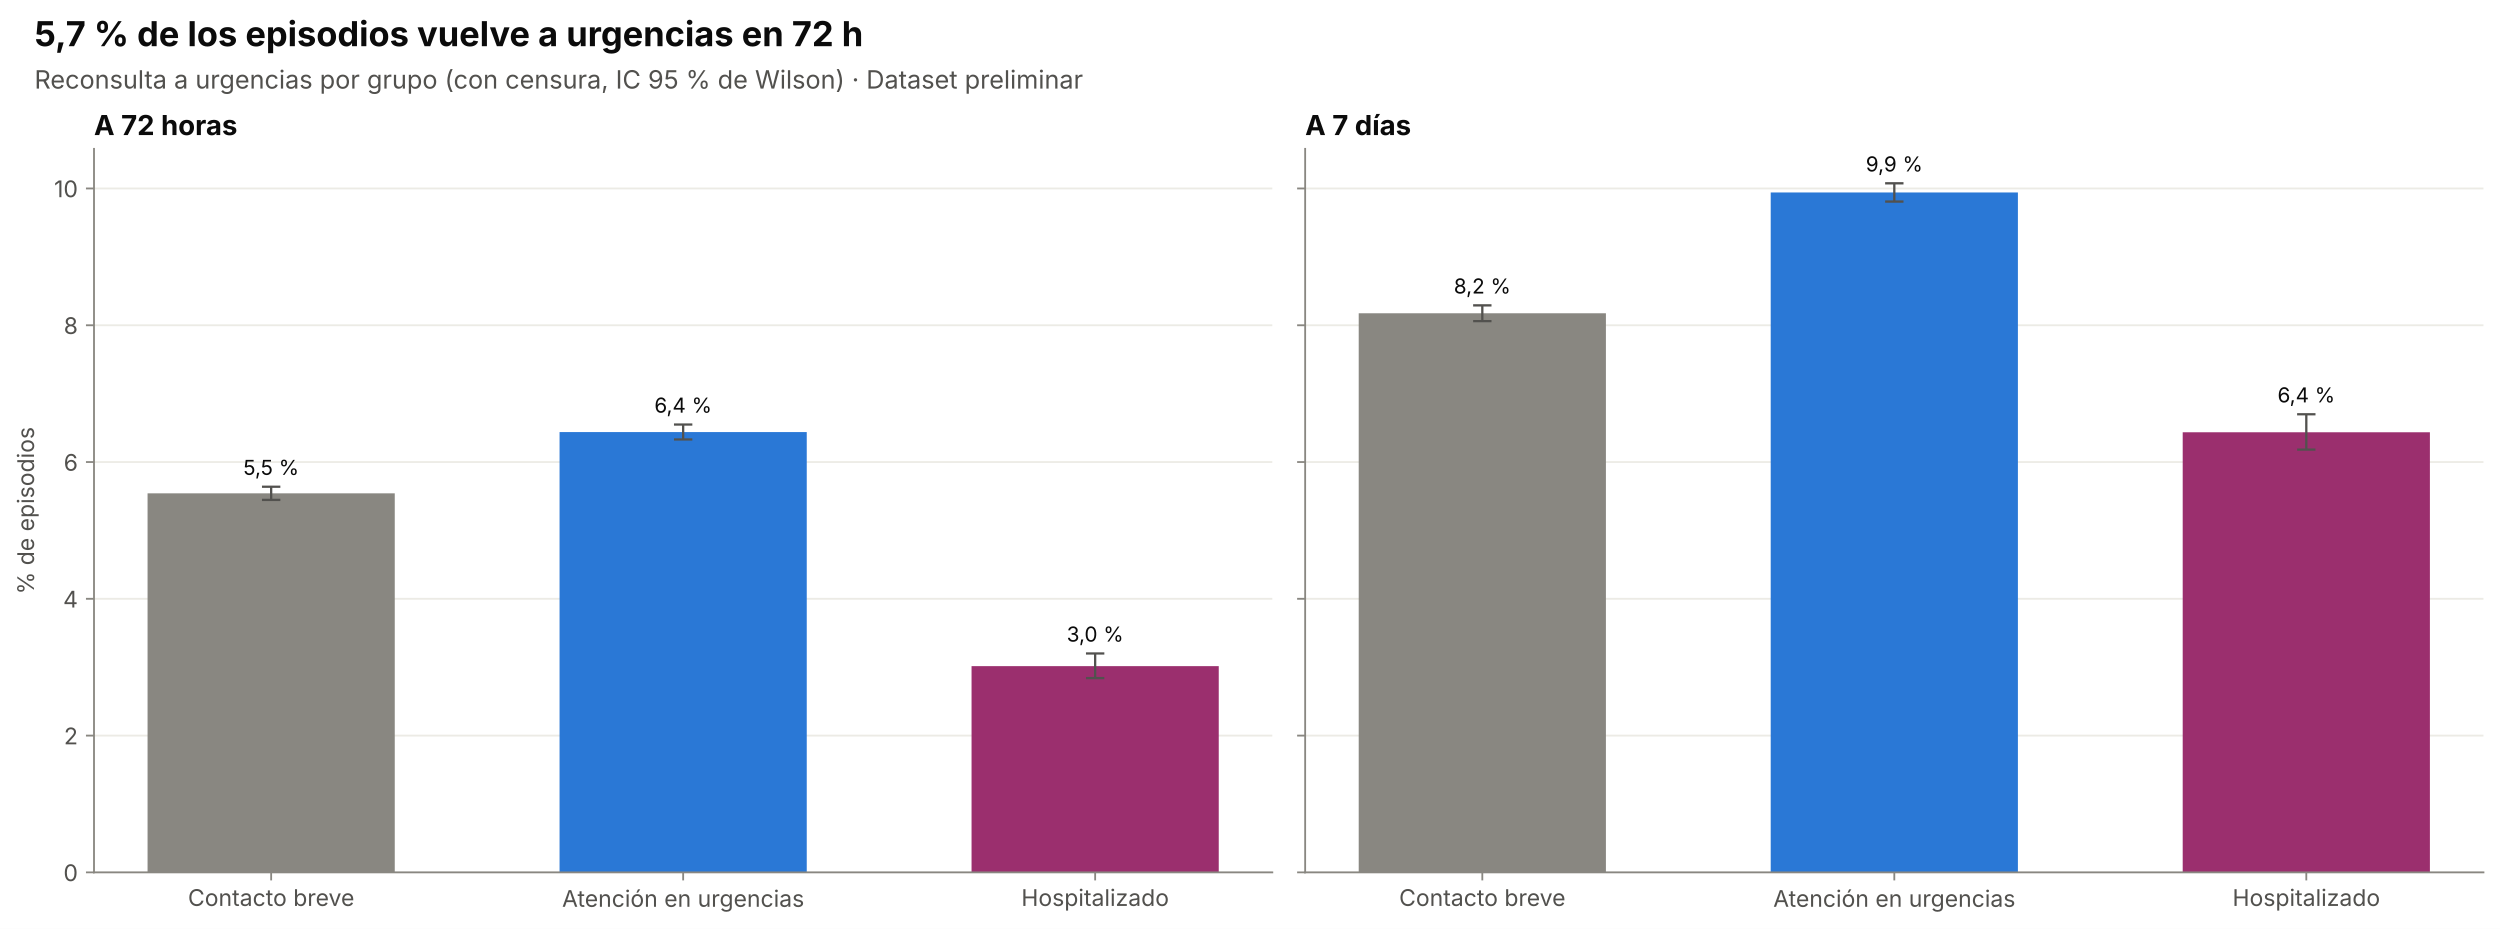
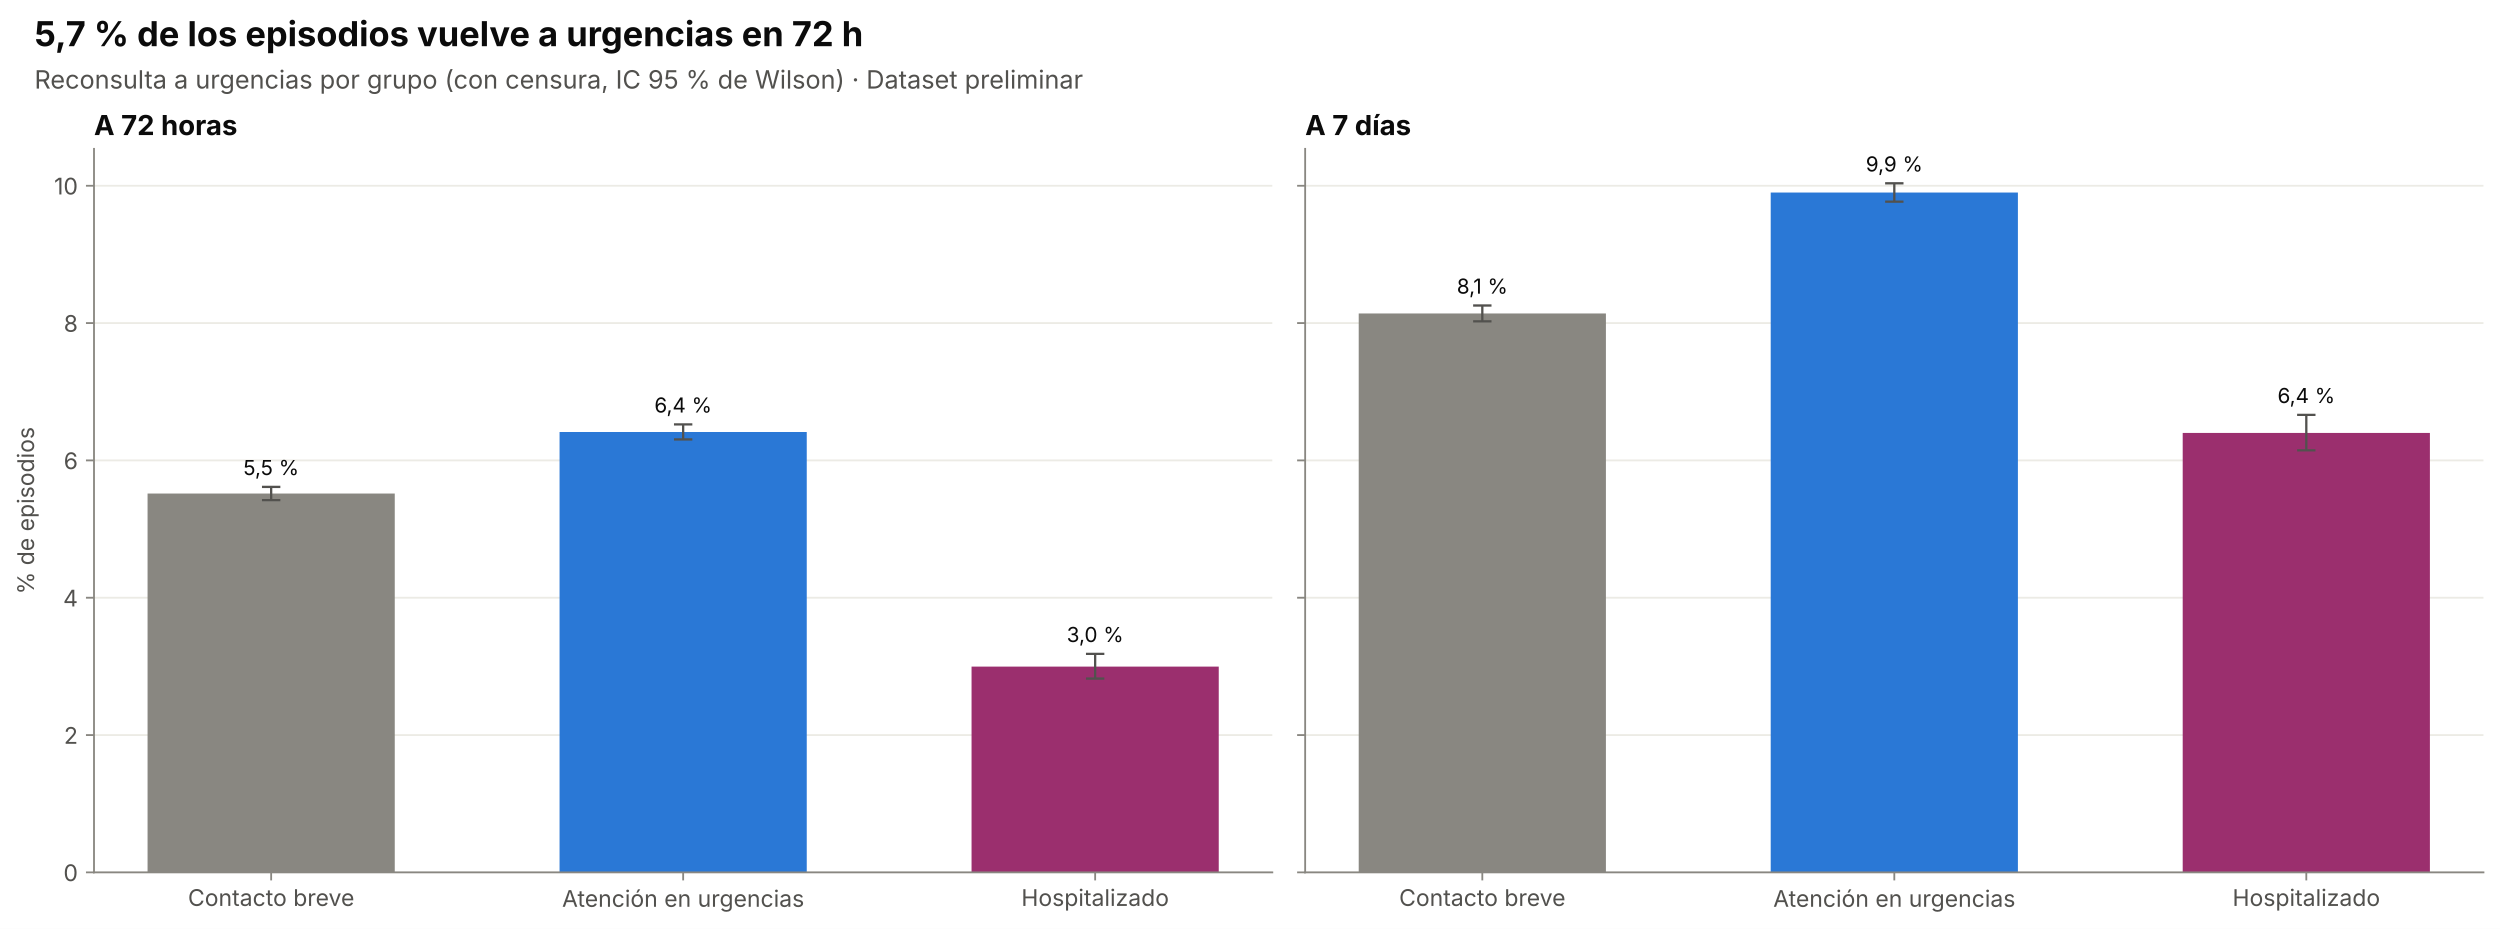
<svg xmlns="http://www.w3.org/2000/svg" xmlns:xlink="http://www.w3.org/1999/xlink" width="1088.4pt" height="404.4pt" viewBox="0 0 1088.4 404.4" version="1.1">
  <defs>
    <style type="text/css">*{stroke-linejoin: round; stroke-linecap: butt}</style>
  </defs>
  <g id="figure_1">
    <g id="patch_1">
      <path d="M 0 404.4  L 1088.4 404.4  L 1088.4 0  L 0 0  z " style="fill: #ffffff" />
    </g>
    <g id="axes_1">
      <g id="patch_2">
        <path d="M 40.926 379.799  L 553.913 379.799  L 553.913 64.806  L 40.926 64.806  z " style="fill: #ffffff" />
      </g>
      <g id="matplotlib.axis_1">
        <g id="xtick_1">
          <g id="line2d_1">
            <defs>
-               <path id="me7f7260738" d="M 0 0  L 0 3.5  " style="stroke: #898781; stroke-width: 0.8" />
+               <path id="m7fcb752162" d="M 0 0  L 0 3.5  " style="stroke: #898781; stroke-width: 0.8" />
            </defs>
            <g>
-               <use xlink:href="#me7f7260738" x="118.053" y="379.799" style="fill: #898781; stroke: #898781; stroke-width: 0.8" />
+               <use xlink:href="#m7fcb752162" x="118.053" y="379.799" style="fill: #898781; stroke: #898781; stroke-width: 0.8" />
            </g>
          </g>
          <g id="text_1">
            <text style="font-size: 10px; font-family: 'Inter', 'Segoe UI', 'DejaVu Sans', sans-serif; text-anchor: middle; fill: #52514e" x="118.053" y="394.397" transform="rotate(-0 118.0532 394.3972)">Contacto breve</text>
          </g>
        </g>
        <g id="xtick_2">
          <g id="line2d_2">
            <g>
-               <use xlink:href="#me7f7260738" x="297.419" y="379.799" style="fill: #898781; stroke: #898781; stroke-width: 0.8" />
+               <use xlink:href="#m7fcb752162" x="297.419" y="379.799" style="fill: #898781; stroke: #898781; stroke-width: 0.8" />
            </g>
          </g>
          <g id="text_2">
            <text style="font-size: 10px; font-family: 'Inter', 'Segoe UI', 'DejaVu Sans', sans-serif; text-anchor: middle; fill: #52514e" x="297.419" y="394.797" transform="rotate(-0 297.4192 394.7972)">Atención en urgencias</text>
          </g>
        </g>
        <g id="xtick_3">
          <g id="line2d_3">
            <g>
-               <use xlink:href="#me7f7260738" x="476.785" y="379.799" style="fill: #898781; stroke: #898781; stroke-width: 0.8" />
+               <use xlink:href="#m7fcb752162" x="476.785" y="379.799" style="fill: #898781; stroke: #898781; stroke-width: 0.8" />
            </g>
          </g>
          <g id="text_3">
            <text style="font-size: 10px; font-family: 'Inter', 'Segoe UI', 'DejaVu Sans', sans-serif; text-anchor: middle; fill: #52514e" x="476.785" y="394.397" transform="rotate(-0 476.7853 394.3972)">Hospitalizado</text>
          </g>
        </g>
      </g>
      <g id="matplotlib.axis_2">
        <g id="ytick_1">
          <g id="line2d_4">
-             <path d="M 40.926 379.799  L 553.913 379.799  " clip-path="url(#p830c7d128e)" style="fill: none; stroke: #ecebe5; stroke-width: 0.8; stroke-linecap: square" />
+             <path d="M 40.926 379.799  L 553.913 379.799  " clip-path="url(#p866b81d369)" style="fill: none; stroke: #ecebe5; stroke-width: 0.8; stroke-linecap: square" />
          </g>
          <g id="line2d_5">
            <defs>
-               <path id="m4397691254" d="M 0 0  L -3.5 0  " style="stroke: #898781; stroke-width: 0.8" />
+               <path id="m55556d5815" d="M 0 0  L -3.5 0  " style="stroke: #898781; stroke-width: 0.8" />
            </defs>
            <g>
-               <use xlink:href="#m4397691254" x="40.926" y="379.799" style="fill: #898781; stroke: #898781; stroke-width: 0.8" />
+               <use xlink:href="#m55556d5815" x="40.926" y="379.799" style="fill: #898781; stroke: #898781; stroke-width: 0.8" />
            </g>
          </g>
          <g id="text_4">
            <text style="font-size: 10px; font-family: 'Inter', 'Segoe UI', 'DejaVu Sans', sans-serif; text-anchor: end; fill: #52514e" x="33.926" y="383.598" transform="rotate(-0 33.92578 383.5976)">0</text>
          </g>
        </g>
        <g id="ytick_2">
          <g id="line2d_6">
-             <path d="M 40.926 320.249  L 553.913 320.249  " clip-path="url(#p830c7d128e)" style="fill: none; stroke: #ecebe5; stroke-width: 0.8; stroke-linecap: square" />
+             <path d="M 40.926 320.013  L 553.913 320.013  " clip-path="url(#p866b81d369)" style="fill: none; stroke: #ecebe5; stroke-width: 0.8; stroke-linecap: square" />
          </g>
          <g id="line2d_7">
            <g>
-               <use xlink:href="#m4397691254" x="40.926" y="320.249" style="fill: #898781; stroke: #898781; stroke-width: 0.8" />
+               <use xlink:href="#m55556d5815" x="40.926" y="320.013" style="fill: #898781; stroke: #898781; stroke-width: 0.8" />
            </g>
          </g>
          <g id="text_5">
-             <text style="font-size: 10px; font-family: 'Inter', 'Segoe UI', 'DejaVu Sans', sans-serif; text-anchor: end; fill: #52514e" x="33.926" y="324.048" transform="rotate(-0 33.92578 324.0483)">2</text>
+             <text style="font-size: 10px; font-family: 'Inter', 'Segoe UI', 'DejaVu Sans', sans-serif; text-anchor: end; fill: #52514e" x="33.926" y="323.812" transform="rotate(-0 33.92578 323.8121)">2</text>
          </g>
        </g>
        <g id="ytick_3">
          <g id="line2d_8">
-             <path d="M 40.926 260.7  L 553.913 260.7  " clip-path="url(#p830c7d128e)" style="fill: none; stroke: #ecebe5; stroke-width: 0.8; stroke-linecap: square" />
+             <path d="M 40.926 260.228  L 553.913 260.228  " clip-path="url(#p866b81d369)" style="fill: none; stroke: #ecebe5; stroke-width: 0.8; stroke-linecap: square" />
          </g>
          <g id="line2d_9">
            <g>
-               <use xlink:href="#m4397691254" x="40.926" y="260.7" style="fill: #898781; stroke: #898781; stroke-width: 0.8" />
+               <use xlink:href="#m55556d5815" x="40.926" y="260.228" style="fill: #898781; stroke: #898781; stroke-width: 0.8" />
            </g>
          </g>
          <g id="text_6">
-             <text style="font-size: 10px; font-family: 'Inter', 'Segoe UI', 'DejaVu Sans', sans-serif; text-anchor: end; fill: #52514e" x="33.926" y="264.499" transform="rotate(-0 33.92578 264.499)">4</text>
+             <text style="font-size: 10px; font-family: 'Inter', 'Segoe UI', 'DejaVu Sans', sans-serif; text-anchor: end; fill: #52514e" x="33.926" y="264.027" transform="rotate(-0 33.92578 264.0266)">4</text>
          </g>
        </g>
        <g id="ytick_4">
          <g id="line2d_10">
-             <path d="M 40.926 201.151  L 553.913 201.151  " clip-path="url(#p830c7d128e)" style="fill: none; stroke: #ecebe5; stroke-width: 0.8; stroke-linecap: square" />
+             <path d="M 40.926 200.442  L 553.913 200.442  " clip-path="url(#p866b81d369)" style="fill: none; stroke: #ecebe5; stroke-width: 0.8; stroke-linecap: square" />
          </g>
          <g id="line2d_11">
            <g>
-               <use xlink:href="#m4397691254" x="40.926" y="201.151" style="fill: #898781; stroke: #898781; stroke-width: 0.8" />
+               <use xlink:href="#m55556d5815" x="40.926" y="200.442" style="fill: #898781; stroke: #898781; stroke-width: 0.8" />
            </g>
          </g>
          <g id="text_7">
-             <text style="font-size: 10px; font-family: 'Inter', 'Segoe UI', 'DejaVu Sans', sans-serif; text-anchor: end; fill: #52514e" x="33.926" y="204.95" transform="rotate(-0 33.92578 204.9498)">6</text>
+             <text style="font-size: 10px; font-family: 'Inter', 'Segoe UI', 'DejaVu Sans', sans-serif; text-anchor: end; fill: #52514e" x="33.926" y="204.241" transform="rotate(-0 33.92578 204.2411)">6</text>
          </g>
        </g>
        <g id="ytick_5">
          <g id="line2d_12">
-             <path d="M 40.926 141.602  L 553.913 141.602  " clip-path="url(#p830c7d128e)" style="fill: none; stroke: #ecebe5; stroke-width: 0.8; stroke-linecap: square" />
+             <path d="M 40.926 140.657  L 553.913 140.657  " clip-path="url(#p866b81d369)" style="fill: none; stroke: #ecebe5; stroke-width: 0.8; stroke-linecap: square" />
          </g>
          <g id="line2d_13">
            <g>
-               <use xlink:href="#m4397691254" x="40.926" y="141.602" style="fill: #898781; stroke: #898781; stroke-width: 0.8" />
+               <use xlink:href="#m55556d5815" x="40.926" y="140.657" style="fill: #898781; stroke: #898781; stroke-width: 0.8" />
            </g>
          </g>
          <g id="text_8">
-             <text style="font-size: 10px; font-family: 'Inter', 'Segoe UI', 'DejaVu Sans', sans-serif; text-anchor: end; fill: #52514e" x="33.926" y="145.401" transform="rotate(-0 33.92578 145.4005)">8</text>
+             <text style="font-size: 10px; font-family: 'Inter', 'Segoe UI', 'DejaVu Sans', sans-serif; text-anchor: end; fill: #52514e" x="33.926" y="144.456" transform="rotate(-0 33.92578 144.4556)">8</text>
          </g>
        </g>
        <g id="ytick_6">
          <g id="line2d_14">
-             <path d="M 40.926 82.052  L 553.913 82.052  " clip-path="url(#p830c7d128e)" style="fill: none; stroke: #ecebe5; stroke-width: 0.8; stroke-linecap: square" />
+             <path d="M 40.926 80.871  L 553.913 80.871  " clip-path="url(#p866b81d369)" style="fill: none; stroke: #ecebe5; stroke-width: 0.8; stroke-linecap: square" />
          </g>
          <g id="line2d_15">
            <g>
-               <use xlink:href="#m4397691254" x="40.926" y="82.052" style="fill: #898781; stroke: #898781; stroke-width: 0.8" />
+               <use xlink:href="#m55556d5815" x="40.926" y="80.871" style="fill: #898781; stroke: #898781; stroke-width: 0.8" />
            </g>
          </g>
          <g id="text_9">
-             <text style="font-size: 10px; font-family: 'Inter', 'Segoe UI', 'DejaVu Sans', sans-serif; text-anchor: end; fill: #52514e" x="33.926" y="85.851" transform="rotate(-0 33.92578 85.85125)">10</text>
+             <text style="font-size: 10px; font-family: 'Inter', 'Segoe UI', 'DejaVu Sans', sans-serif; text-anchor: end; fill: #52514e" x="33.926" y="84.67" transform="rotate(-0 33.92578 84.6701)">10</text>
          </g>
        </g>
        <g id="text_10">
          <text style="font-size: 10px; font-family: 'Inter', 'Segoe UI', 'DejaVu Sans', sans-serif; text-anchor: middle; fill: #52514e" x="14.798" y="222.302" transform="rotate(-90 14.79844 222.3022)">% de episodios</text>
        </g>
      </g>
      <g id="patch_3">
-         <path d="M 64.243 379.799  L 171.863 379.799  L 171.863 214.791  L 64.243 214.791  z " clip-path="url(#p830c7d128e)" style="fill: #898781" />
+         <path d="M 64.243 379.799  L 171.863 379.799  L 171.863 214.877  L 64.243 214.877  z " clip-path="url(#p866b81d369)" style="fill: #898781" />
      </g>
      <g id="patch_4">
-         <path d="M 243.609 379.799  L 351.229 379.799  L 351.229 188.101  L 243.609 188.101  z " clip-path="url(#p830c7d128e)" style="fill: #2a78d6" />
+         <path d="M 243.609 379.799  L 351.229 379.799  L 351.229 188.064  L 243.609 188.064  z " clip-path="url(#p866b81d369)" style="fill: #2a78d6" />
      </g>
      <g id="patch_5">
-         <path d="M 422.975 379.799  L 530.595 379.799  L 530.595 290.01  L 422.975 290.01  z " clip-path="url(#p830c7d128e)" style="fill: #9b2f6e" />
+         <path d="M 422.975 379.799  L 530.595 379.799  L 530.595 290.201  L 422.975 290.201  z " clip-path="url(#p866b81d369)" style="fill: #9b2f6e" />
      </g>
      <g id="LineCollection_1">
-         <path d="M 118.053 217.631  L 118.053 211.903  " clip-path="url(#p830c7d128e)" style="fill: none; stroke: #52514e" />
-         <path d="M 297.419 191.334  L 297.419 184.817  " clip-path="url(#p830c7d128e)" style="fill: none; stroke: #52514e" />
-         <path d="M 476.785 295.218  L 476.785 284.492  " clip-path="url(#p830c7d128e)" style="fill: none; stroke: #52514e" />
+         <path d="M 118.053 217.732  L 118.053 211.975  " clip-path="url(#p866b81d369)" style="fill: none; stroke: #52514e" />
+         <path d="M 297.419 191.314  L 297.419 184.762  " clip-path="url(#p866b81d369)" style="fill: none; stroke: #52514e" />
+         <path d="M 476.785 295.423  L 476.785 284.667  " clip-path="url(#p866b81d369)" style="fill: none; stroke: #52514e" />
      </g>
      <g id="line2d_16">
        <defs>
-           <path id="m58f0390f1d" d="M 4 0  L -4 -0  " style="stroke: #52514e" />
+           <path id="m45c04503a9" d="M 4 0  L -4 -0  " style="stroke: #52514e" />
        </defs>
-         <g clip-path="url(#p830c7d128e)">
-           <use xlink:href="#m58f0390f1d" x="118.053" y="217.631" style="fill: #159a8c; stroke: #52514e" />
-           <use xlink:href="#m58f0390f1d" x="297.419" y="191.334" style="fill: #159a8c; stroke: #52514e" />
-           <use xlink:href="#m58f0390f1d" x="476.785" y="295.218" style="fill: #159a8c; stroke: #52514e" />
+         <g clip-path="url(#p866b81d369)">
+           <use xlink:href="#m45c04503a9" x="118.053" y="217.732" style="fill: #159a8c; stroke: #52514e" />
+           <use xlink:href="#m45c04503a9" x="297.419" y="191.314" style="fill: #159a8c; stroke: #52514e" />
+           <use xlink:href="#m45c04503a9" x="476.785" y="295.423" style="fill: #159a8c; stroke: #52514e" />
        </g>
      </g>
      <g id="line2d_17">
-         <g clip-path="url(#p830c7d128e)">
-           <use xlink:href="#m58f0390f1d" x="118.053" y="211.903" style="fill: #159a8c; stroke: #52514e" />
-           <use xlink:href="#m58f0390f1d" x="297.419" y="184.817" style="fill: #159a8c; stroke: #52514e" />
-           <use xlink:href="#m58f0390f1d" x="476.785" y="284.492" style="fill: #159a8c; stroke: #52514e" />
+         <g clip-path="url(#p866b81d369)">
+           <use xlink:href="#m45c04503a9" x="118.053" y="211.975" style="fill: #159a8c; stroke: #52514e" />
+           <use xlink:href="#m45c04503a9" x="297.419" y="184.762" style="fill: #159a8c; stroke: #52514e" />
+           <use xlink:href="#m45c04503a9" x="476.785" y="284.667" style="fill: #159a8c; stroke: #52514e" />
        </g>
      </g>
      <g id="patch_6">
        <path d="M 40.926 379.799  L 40.926 64.806  " style="fill: none; stroke: #898781; stroke-width: 0.8; stroke-linejoin: miter; stroke-linecap: square" />
      </g>
      <g id="patch_7">
        <path d="M 40.926 379.799  L 553.913 379.799  " style="fill: none; stroke: #898781; stroke-width: 0.8; stroke-linejoin: miter; stroke-linecap: square" />
      </g>
      <g id="text_11">
-         <text style="font-size: 9px; font-family: 'Inter', 'Segoe UI', 'DejaVu Sans', sans-serif; text-anchor: middle; fill: #0b0b0b" x="118.053" y="206.741" transform="rotate(-0 118.0532 206.7409)">5,5 %</text>
+         <text style="font-size: 9px; font-family: 'Inter', 'Segoe UI', 'DejaVu Sans', sans-serif; text-anchor: middle; fill: #0b0b0b" x="118.053" y="206.813" transform="rotate(-0 118.0532 206.8134)">5,5 %</text>
      </g>
      <g id="text_12">
-         <text style="font-size: 9px; font-family: 'Inter', 'Segoe UI', 'DejaVu Sans', sans-serif; text-anchor: middle; fill: #0b0b0b" x="297.419" y="179.655" transform="rotate(-0 297.4192 179.6553)">6,4 %</text>
+         <text style="font-size: 9px; font-family: 'Inter', 'Segoe UI', 'DejaVu Sans', sans-serif; text-anchor: middle; fill: #0b0b0b" x="297.419" y="179.6" transform="rotate(-0 297.4192 179.6002)">6,4 %</text>
      </g>
      <g id="text_13">
-         <text style="font-size: 9px; font-family: 'Inter', 'Segoe UI', 'DejaVu Sans', sans-serif; text-anchor: middle; fill: #0b0b0b" x="476.785" y="279.33" transform="rotate(-0 476.7853 279.3297)">3,0 %</text>
+         <text style="font-size: 9px; font-family: 'Inter', 'Segoe UI', 'DejaVu Sans', sans-serif; text-anchor: middle; fill: #0b0b0b" x="476.785" y="279.505" transform="rotate(-0 476.7853 279.5045)">3,0 %</text>
      </g>
      <g id="text_14">
        <text style="font-weight: 700; font-size: 12px; font-family: 'Inter', 'Segoe UI', 'DejaVu Sans', sans-serif; text-anchor: start; fill: #0b0b0b" x="40.926" y="58.806" transform="rotate(-0 40.92578 58.80564)">A 72 horas</text>
      </g>
    </g>
    <g id="axes_2">
      <g id="patch_8">
        <path d="M 568.213 379.799  L 1081.2 379.799  L 1081.2 64.806  L 568.213 64.806  z " style="fill: #ffffff" />
      </g>
      <g id="matplotlib.axis_3">
        <g id="xtick_4">
          <g id="line2d_18">
            <g>
-               <use xlink:href="#me7f7260738" x="645.34" y="379.799" style="fill: #898781; stroke: #898781; stroke-width: 0.8" />
+               <use xlink:href="#m7fcb752162" x="645.34" y="379.799" style="fill: #898781; stroke: #898781; stroke-width: 0.8" />
            </g>
          </g>
          <g id="text_15">
            <text style="font-size: 10px; font-family: 'Inter', 'Segoe UI', 'DejaVu Sans', sans-serif; text-anchor: middle; fill: #52514e" x="645.34" y="394.397" transform="rotate(-0 645.34 394.3972)">Contacto breve</text>
          </g>
        </g>
        <g id="xtick_5">
          <g id="line2d_19">
            <g>
-               <use xlink:href="#me7f7260738" x="824.706" y="379.799" style="fill: #898781; stroke: #898781; stroke-width: 0.8" />
+               <use xlink:href="#m7fcb752162" x="824.706" y="379.799" style="fill: #898781; stroke: #898781; stroke-width: 0.8" />
            </g>
          </g>
          <g id="text_16">
            <text style="font-size: 10px; font-family: 'Inter', 'Segoe UI', 'DejaVu Sans', sans-serif; text-anchor: middle; fill: #52514e" x="824.706" y="394.797" transform="rotate(-0 824.7061 394.7972)">Atención en urgencias</text>
          </g>
        </g>
        <g id="xtick_6">
          <g id="line2d_20">
            <g>
-               <use xlink:href="#me7f7260738" x="1004.072" y="379.799" style="fill: #898781; stroke: #898781; stroke-width: 0.8" />
+               <use xlink:href="#m7fcb752162" x="1004.072" y="379.799" style="fill: #898781; stroke: #898781; stroke-width: 0.8" />
            </g>
          </g>
          <g id="text_17">
            <text style="font-size: 10px; font-family: 'Inter', 'Segoe UI', 'DejaVu Sans', sans-serif; text-anchor: middle; fill: #52514e" x="1004.072" y="394.397" transform="rotate(-0 1004.072 394.3972)">Hospitalizado</text>
          </g>
        </g>
      </g>
      <g id="matplotlib.axis_4">
        <g id="ytick_7">
          <g id="line2d_21">
-             <path d="M 568.213 379.799  L 1081.2 379.799  " clip-path="url(#pf0a8fa6b6f)" style="fill: none; stroke: #ecebe5; stroke-width: 0.8; stroke-linecap: square" />
+             <path d="M 568.213 379.799  L 1081.2 379.799  " clip-path="url(#pfc5d476878)" style="fill: none; stroke: #ecebe5; stroke-width: 0.8; stroke-linecap: square" />
          </g>
          <g id="line2d_22">
            <g>
-               <use xlink:href="#m4397691254" x="568.213" y="379.799" style="fill: #898781; stroke: #898781; stroke-width: 0.8" />
+               <use xlink:href="#m55556d5815" x="568.213" y="379.799" style="fill: #898781; stroke: #898781; stroke-width: 0.8" />
            </g>
          </g>
        </g>
        <g id="ytick_8">
          <g id="line2d_23">
-             <path d="M 568.213 320.249  L 1081.2 320.249  " clip-path="url(#pf0a8fa6b6f)" style="fill: none; stroke: #ecebe5; stroke-width: 0.8; stroke-linecap: square" />
+             <path d="M 568.213 320.013  L 1081.2 320.013  " clip-path="url(#pfc5d476878)" style="fill: none; stroke: #ecebe5; stroke-width: 0.8; stroke-linecap: square" />
          </g>
          <g id="line2d_24">
            <g>
-               <use xlink:href="#m4397691254" x="568.213" y="320.249" style="fill: #898781; stroke: #898781; stroke-width: 0.8" />
+               <use xlink:href="#m55556d5815" x="568.213" y="320.013" style="fill: #898781; stroke: #898781; stroke-width: 0.8" />
            </g>
          </g>
        </g>
        <g id="ytick_9">
          <g id="line2d_25">
-             <path d="M 568.213 260.7  L 1081.2 260.7  " clip-path="url(#pf0a8fa6b6f)" style="fill: none; stroke: #ecebe5; stroke-width: 0.8; stroke-linecap: square" />
+             <path d="M 568.213 260.228  L 1081.2 260.228  " clip-path="url(#pfc5d476878)" style="fill: none; stroke: #ecebe5; stroke-width: 0.8; stroke-linecap: square" />
          </g>
          <g id="line2d_26">
            <g>
-               <use xlink:href="#m4397691254" x="568.213" y="260.7" style="fill: #898781; stroke: #898781; stroke-width: 0.8" />
+               <use xlink:href="#m55556d5815" x="568.213" y="260.228" style="fill: #898781; stroke: #898781; stroke-width: 0.8" />
            </g>
          </g>
        </g>
        <g id="ytick_10">
          <g id="line2d_27">
-             <path d="M 568.213 201.151  L 1081.2 201.151  " clip-path="url(#pf0a8fa6b6f)" style="fill: none; stroke: #ecebe5; stroke-width: 0.8; stroke-linecap: square" />
+             <path d="M 568.213 200.442  L 1081.2 200.442  " clip-path="url(#pfc5d476878)" style="fill: none; stroke: #ecebe5; stroke-width: 0.8; stroke-linecap: square" />
          </g>
          <g id="line2d_28">
            <g>
-               <use xlink:href="#m4397691254" x="568.213" y="201.151" style="fill: #898781; stroke: #898781; stroke-width: 0.8" />
+               <use xlink:href="#m55556d5815" x="568.213" y="200.442" style="fill: #898781; stroke: #898781; stroke-width: 0.8" />
            </g>
          </g>
        </g>
        <g id="ytick_11">
          <g id="line2d_29">
-             <path d="M 568.213 141.602  L 1081.2 141.602  " clip-path="url(#pf0a8fa6b6f)" style="fill: none; stroke: #ecebe5; stroke-width: 0.8; stroke-linecap: square" />
+             <path d="M 568.213 140.657  L 1081.2 140.657  " clip-path="url(#pfc5d476878)" style="fill: none; stroke: #ecebe5; stroke-width: 0.8; stroke-linecap: square" />
          </g>
          <g id="line2d_30">
            <g>
-               <use xlink:href="#m4397691254" x="568.213" y="141.602" style="fill: #898781; stroke: #898781; stroke-width: 0.8" />
+               <use xlink:href="#m55556d5815" x="568.213" y="140.657" style="fill: #898781; stroke: #898781; stroke-width: 0.8" />
            </g>
          </g>
        </g>
        <g id="ytick_12">
          <g id="line2d_31">
-             <path d="M 568.213 82.052  L 1081.2 82.052  " clip-path="url(#pf0a8fa6b6f)" style="fill: none; stroke: #ecebe5; stroke-width: 0.8; stroke-linecap: square" />
+             <path d="M 568.213 80.871  L 1081.2 80.871  " clip-path="url(#pfc5d476878)" style="fill: none; stroke: #ecebe5; stroke-width: 0.8; stroke-linecap: square" />
          </g>
          <g id="line2d_32">
            <g>
-               <use xlink:href="#m4397691254" x="568.213" y="82.052" style="fill: #898781; stroke: #898781; stroke-width: 0.8" />
+               <use xlink:href="#m55556d5815" x="568.213" y="80.871" style="fill: #898781; stroke: #898781; stroke-width: 0.8" />
            </g>
          </g>
        </g>
      </g>
      <g id="patch_9">
-         <path d="M 591.53 379.799  L 699.15 379.799  L 699.15 136.397  L 591.53 136.397  z " clip-path="url(#pf0a8fa6b6f)" style="fill: #898781" />
+         <path d="M 591.53 379.799  L 699.15 379.799  L 699.15 136.471  L 591.53 136.471  z " clip-path="url(#pfc5d476878)" style="fill: #898781" />
      </g>
      <g id="patch_10">
-         <path d="M 770.896 379.799  L 878.516 379.799  L 878.516 83.801  L 770.896 83.801  z " clip-path="url(#pf0a8fa6b6f)" style="fill: #2a78d6" />
+         <path d="M 770.896 379.799  L 878.516 379.799  L 878.516 83.822  L 770.896 83.822  z " clip-path="url(#pfc5d476878)" style="fill: #2a78d6" />
      </g>
      <g id="patch_11">
-         <path d="M 950.262 379.799  L 1057.882 379.799  L 1057.882 188.192  L 950.262 188.192  z " clip-path="url(#pf0a8fa6b6f)" style="fill: #9b2f6e" />
+         <path d="M 950.262 379.799  L 1057.882 379.799  L 1057.882 188.484  L 950.262 188.484  z " clip-path="url(#pfc5d476878)" style="fill: #9b2f6e" />
      </g>
      <g id="LineCollection_2">
-         <path d="M 645.34 139.804  L 645.34 132.945  " clip-path="url(#pf0a8fa6b6f)" style="fill: none; stroke: #52514e" />
-         <path d="M 824.706 87.75  L 824.706 79.805  " clip-path="url(#pf0a8fa6b6f)" style="fill: none; stroke: #52514e" />
-         <path d="M 1004.072 195.742  L 1004.072 180.355  " clip-path="url(#pf0a8fa6b6f)" style="fill: none; stroke: #52514e" />
+         <path d="M 645.34 139.896  L 645.34 133.002  " clip-path="url(#pfc5d476878)" style="fill: none; stroke: #52514e" />
+         <path d="M 824.706 87.792  L 824.706 79.805  " clip-path="url(#pfc5d476878)" style="fill: none; stroke: #52514e" />
+         <path d="M 1004.072 196.057  L 1004.072 180.621  " clip-path="url(#pfc5d476878)" style="fill: none; stroke: #52514e" />
      </g>
      <g id="line2d_33">
-         <g clip-path="url(#pf0a8fa6b6f)">
-           <use xlink:href="#m58f0390f1d" x="645.34" y="139.804" style="fill: #159a8c; stroke: #52514e" />
-           <use xlink:href="#m58f0390f1d" x="824.706" y="87.75" style="fill: #159a8c; stroke: #52514e" />
-           <use xlink:href="#m58f0390f1d" x="1004.072" y="195.742" style="fill: #159a8c; stroke: #52514e" />
+         <g clip-path="url(#pfc5d476878)">
+           <use xlink:href="#m45c04503a9" x="645.34" y="139.896" style="fill: #159a8c; stroke: #52514e" />
+           <use xlink:href="#m45c04503a9" x="824.706" y="87.792" style="fill: #159a8c; stroke: #52514e" />
+           <use xlink:href="#m45c04503a9" x="1004.072" y="196.057" style="fill: #159a8c; stroke: #52514e" />
        </g>
      </g>
      <g id="line2d_34">
-         <g clip-path="url(#pf0a8fa6b6f)">
-           <use xlink:href="#m58f0390f1d" x="645.34" y="132.945" style="fill: #159a8c; stroke: #52514e" />
-           <use xlink:href="#m58f0390f1d" x="824.706" y="79.805" style="fill: #159a8c; stroke: #52514e" />
-           <use xlink:href="#m58f0390f1d" x="1004.072" y="180.355" style="fill: #159a8c; stroke: #52514e" />
+         <g clip-path="url(#pfc5d476878)">
+           <use xlink:href="#m45c04503a9" x="645.34" y="133.002" style="fill: #159a8c; stroke: #52514e" />
+           <use xlink:href="#m45c04503a9" x="824.706" y="79.805" style="fill: #159a8c; stroke: #52514e" />
+           <use xlink:href="#m45c04503a9" x="1004.072" y="180.621" style="fill: #159a8c; stroke: #52514e" />
        </g>
      </g>
      <g id="patch_12">
        <path d="M 568.213 379.799  L 568.213 64.806  " style="fill: none; stroke: #898781; stroke-width: 0.8; stroke-linejoin: miter; stroke-linecap: square" />
      </g>
      <g id="patch_13">
        <path d="M 568.213 379.799  L 1081.2 379.799  " style="fill: none; stroke: #898781; stroke-width: 0.8; stroke-linejoin: miter; stroke-linecap: square" />
      </g>
      <g id="text_18">
-         <text style="font-size: 9px; font-family: 'Inter', 'Segoe UI', 'DejaVu Sans', sans-serif; text-anchor: middle; fill: #0b0b0b" x="645.34" y="127.783" transform="rotate(-0 645.34 127.7827)">8,2 %</text>
+         <text style="font-size: 9px; font-family: 'Inter', 'Segoe UI', 'DejaVu Sans', sans-serif; text-anchor: middle; fill: #0b0b0b" x="645.34" y="127.84" transform="rotate(-0 645.34 127.8396)">8,1 %</text>
      </g>
      <g id="text_19">
        <text style="font-size: 9px; font-family: 'Inter', 'Segoe UI', 'DejaVu Sans', sans-serif; text-anchor: middle; fill: #0b0b0b" x="824.706" y="74.643" transform="rotate(-0 824.7061 74.6432)">9,9 %</text>
      </g>
      <g id="text_20">
-         <text style="font-size: 9px; font-family: 'Inter', 'Segoe UI', 'DejaVu Sans', sans-serif; text-anchor: middle; fill: #0b0b0b" x="1004.072" y="175.193" transform="rotate(-0 1004.072 175.1929)">6,4 %</text>
+         <text style="font-size: 9px; font-family: 'Inter', 'Segoe UI', 'DejaVu Sans', sans-serif; text-anchor: middle; fill: #0b0b0b" x="1004.072" y="175.459" transform="rotate(-0 1004.072 175.4589)">6,4 %</text>
      </g>
      <g id="text_21">
        <text style="font-weight: 700; font-size: 12px; font-family: 'Inter', 'Segoe UI', 'DejaVu Sans', sans-serif; text-anchor: start; fill: #0b0b0b" x="568.213" y="58.806" transform="rotate(-0 568.2127 58.80564)">A 7 días</text>
      </g>
    </g>
    <g id="subtitulo_hallazgo">
      <text style="font-size: 11px; font-family: 'Inter', 'Segoe UI', 'DejaVu Sans', sans-serif; text-anchor: start; fill: #52514e" x="15" y="38.564" transform="rotate(-0 14.99976 38.56445)">Reconsulta a urgencias por grupo (con censura, IC 95 % de Wilson) · Dataset preliminar</text>
    </g>
    <g id="titulo_hallazgo">
      <text style="font-weight: 700; font-size: 15px; font-family: 'Inter', 'Segoe UI', 'DejaVu Sans', sans-serif; fill: #0b0b0b" transform="translate(14.99976 20.09912)">5,7 % de los episodios vuelve a urgencias en 72 h</text>
      <text style="font-weight: 700; font-size: 15px; font-family: 'Inter', 'Segoe UI', 'DejaVu Sans', sans-serif; fill: #0b0b0b" transform="translate(14.99976 38.10205)" />
    </g>
  </g>
  <defs>
-     <clipPath id="p830c7d128e">
+     <clipPath id="p866b81d369">
      <rect x="40.926" y="64.806" width="512.987" height="314.993" />
    </clipPath>
-     <clipPath id="pf0a8fa6b6f">
+     <clipPath id="pfc5d476878">
      <rect x="568.213" y="64.806" width="512.987" height="314.993" />
    </clipPath>
  </defs>
</svg>
